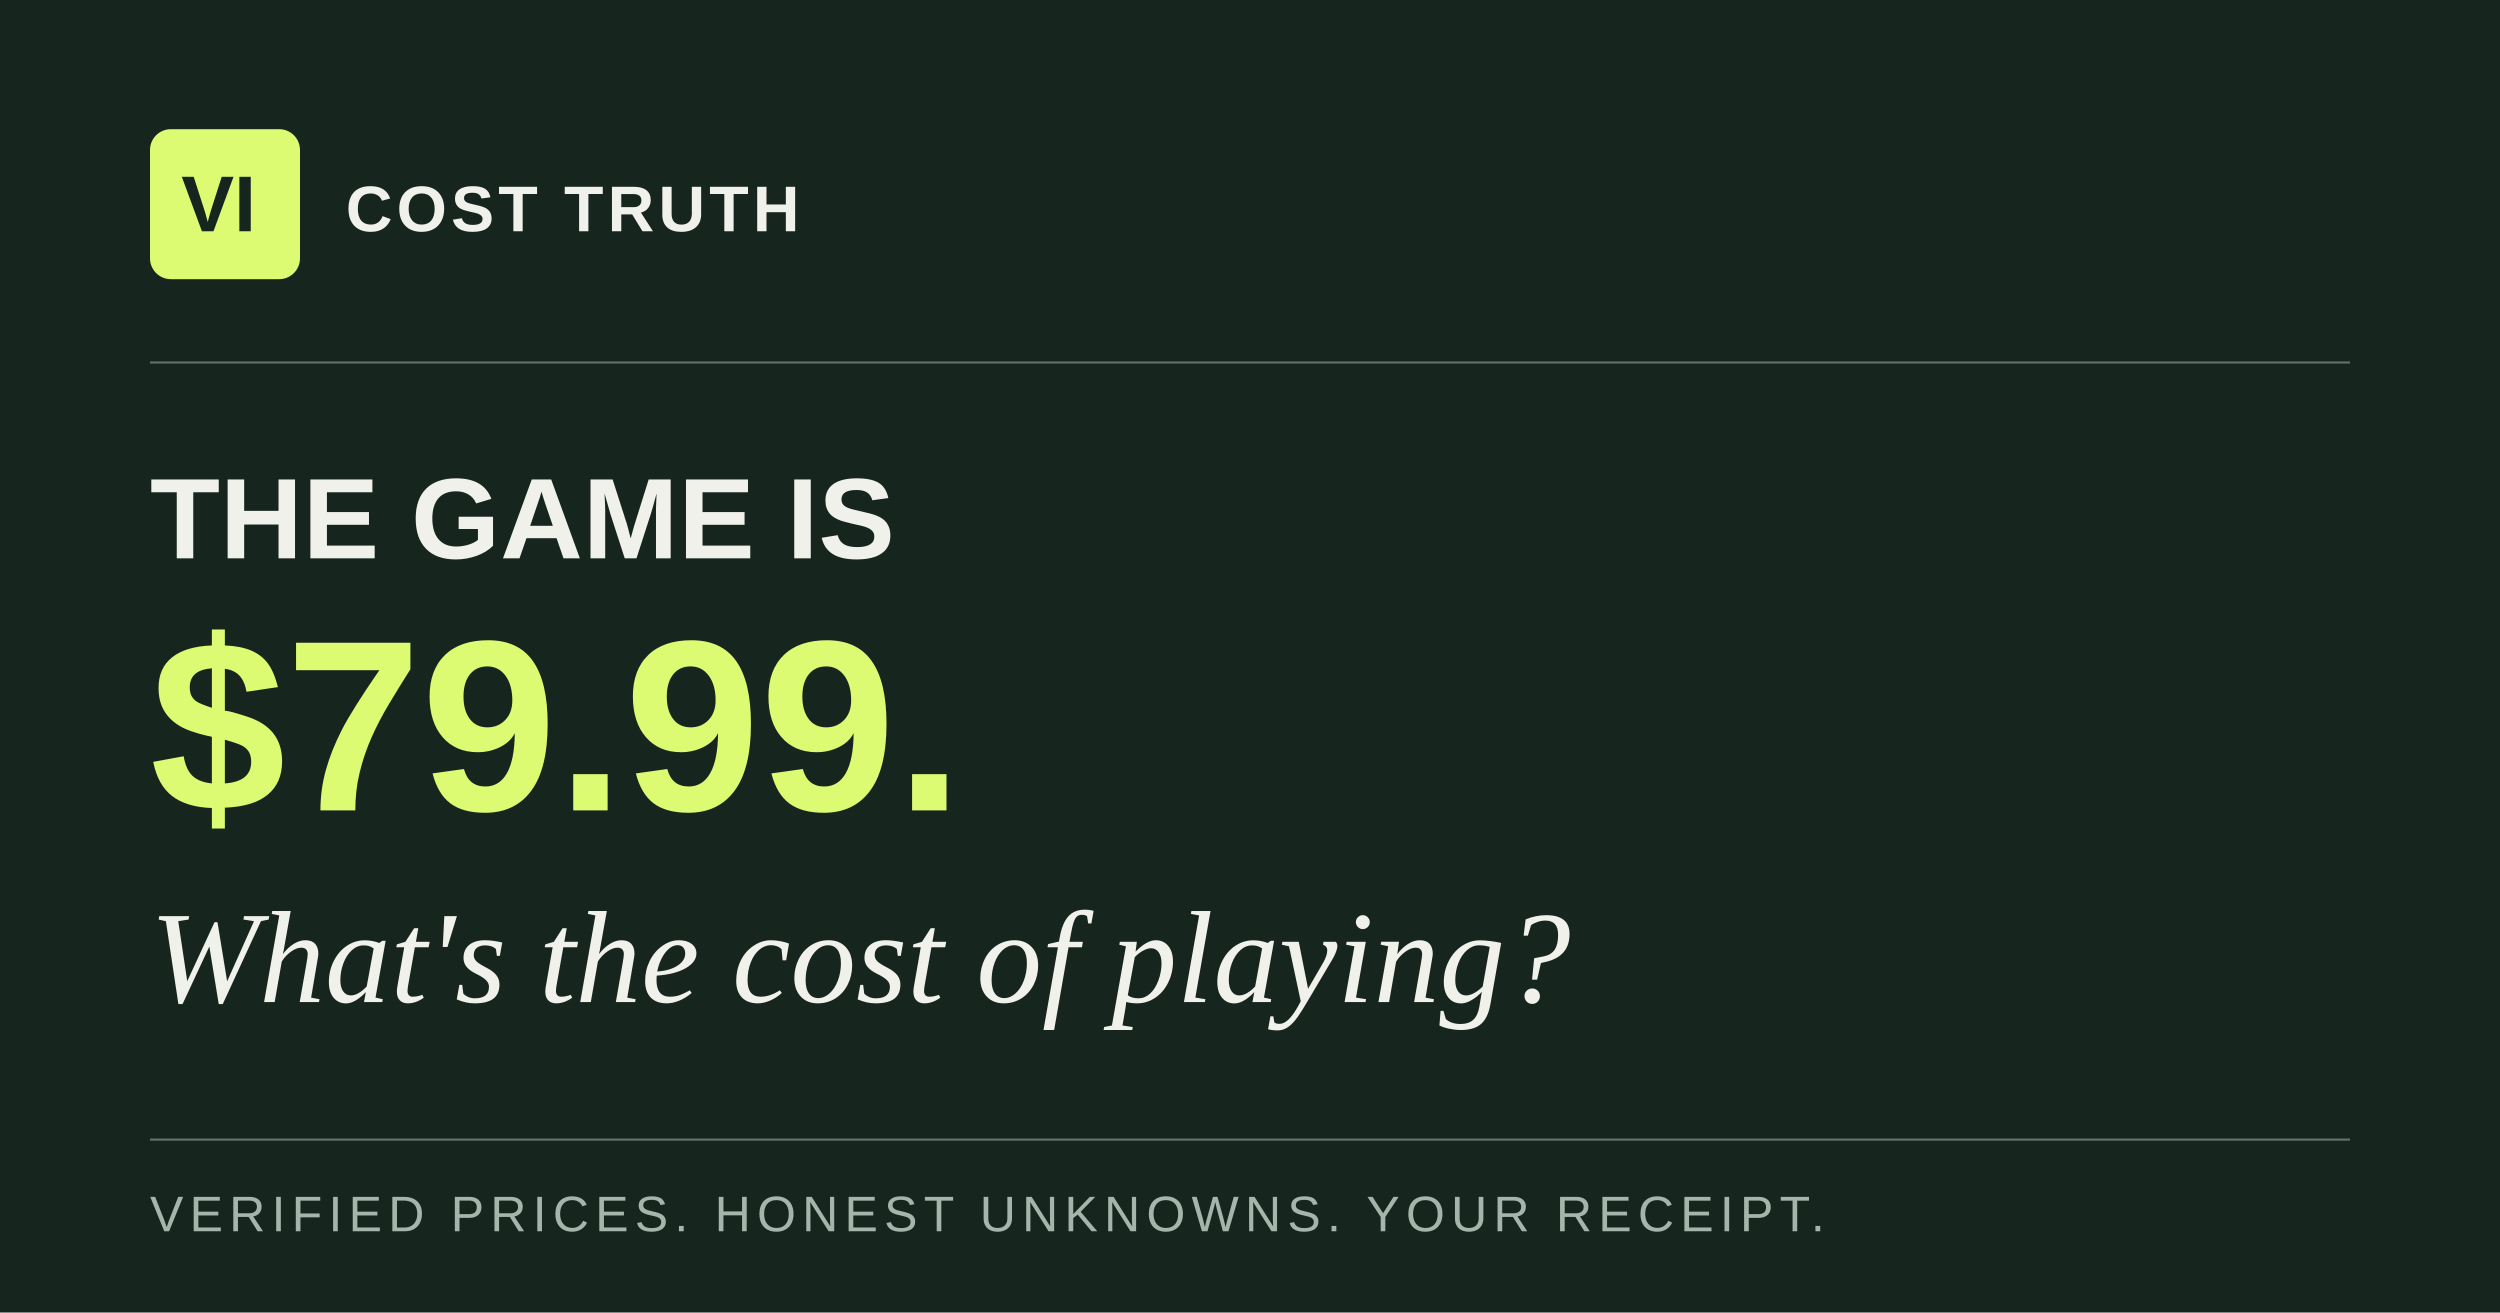
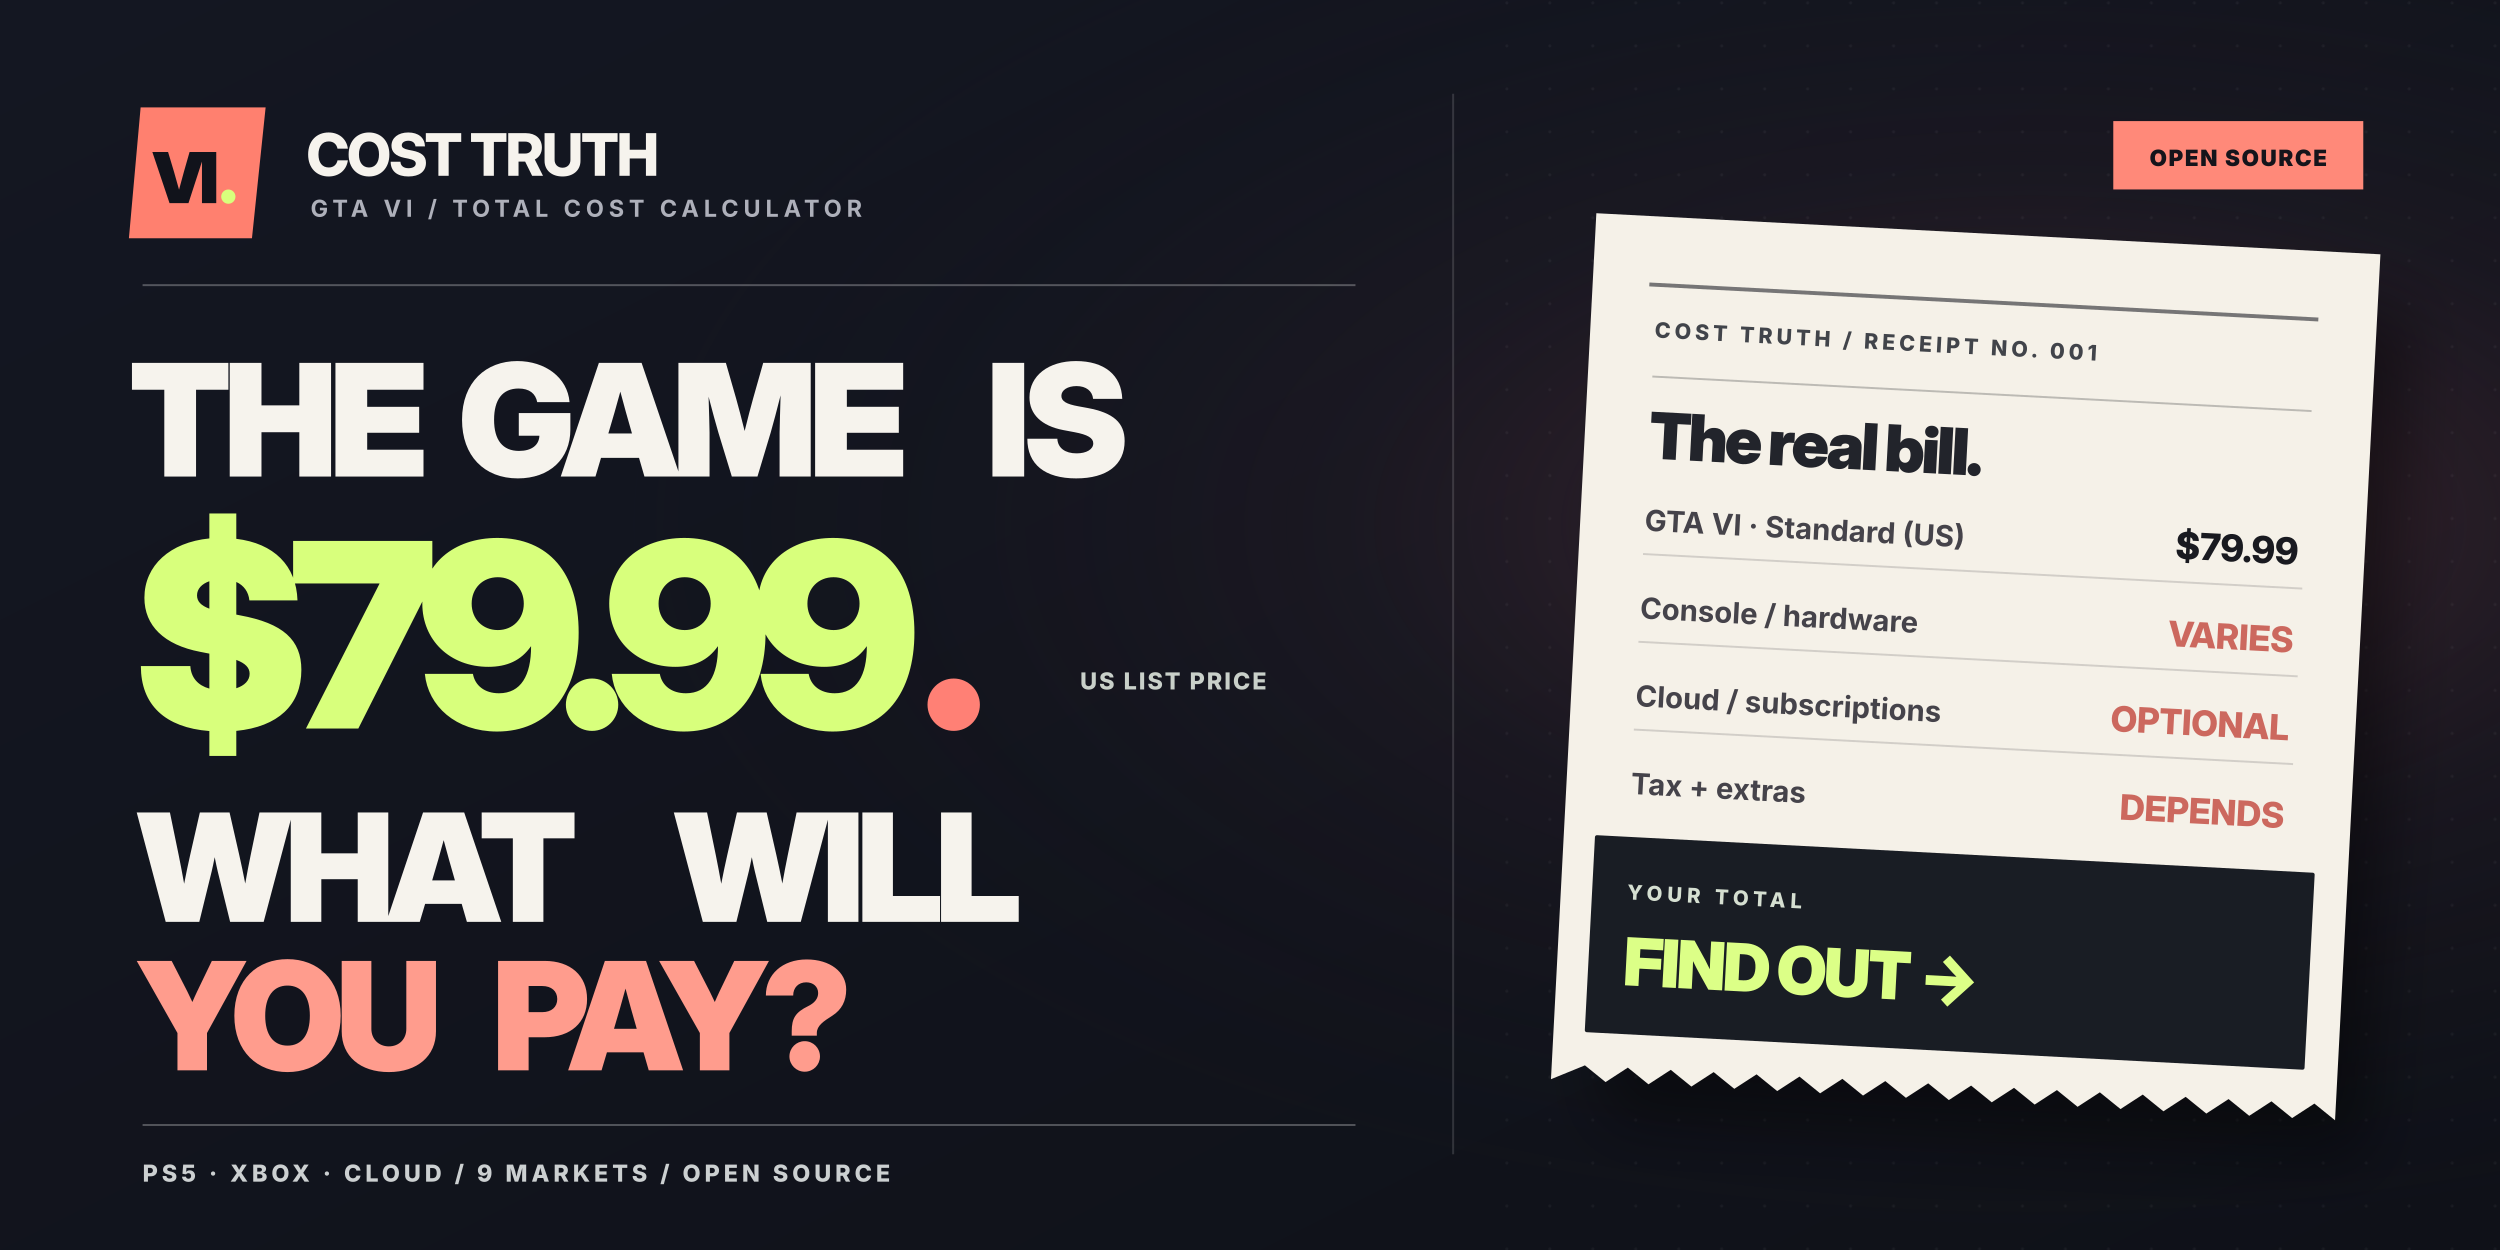
- <svg xmlns="http://www.w3.org/2000/svg" width="1200" height="630" viewBox="0 0 1200 630">
-   <rect width="1200" height="630" fill="#17251f" />
-   <rect x="72" y="62" width="72" height="72" rx="10" fill="#dcfa72" />
-   <text x="87" y="111" font-family="Arial,Helvetica,sans-serif" font-size="38" font-weight="900" fill="#17251f">VI</text>
-   <text x="166" y="111" font-family="Arial,Helvetica,sans-serif" font-size="31" font-weight="800" letter-spacing="2" fill="#f0f1ea">COST TRUTH</text>
-   <path d="M72 174H1128" stroke="#677269" />
-   <text x="72" y="268" font-family="Arial,Helvetica,sans-serif" font-size="55" font-weight="800" fill="#f0f1ea">THE GAME IS</text>
-   <text x="72" y="389" font-family="Arial,Helvetica,sans-serif" font-size="117" font-weight="900" fill="#dcfa72">$79.99.</text>
-   <text x="72" y="481" font-family="Georgia,'Times New Roman',serif" font-style="italic" font-size="63" fill="#f0f1ea">What's the cost of playing?</text>
-   <path d="M72 547H1128" stroke="#677269" />
-   <text x="72" y="591" font-family="Arial,Helvetica,sans-serif" font-size="24" letter-spacing="3" fill="#a6b5ab">VERIFIED PRICES. HONEST UNKNOWNS. YOUR RECEIPT.</text>
+ <svg xmlns="http://www.w3.org/2000/svg" width="1280" height="640" viewBox="0 0 1280 640">
+   <defs>
+     <radialGradient id="atmosphere" cx="81%" cy="42%" r="58%">
+       <stop offset="0" stop-color="#733a47" stop-opacity="0.57" />
+       <stop offset="0.47" stop-color="#392631" stop-opacity="0.21" />
+       <stop offset="1" stop-color="#11131b" stop-opacity="0" />
+     </radialGradient>
+     <linearGradient id="faint" x1="0" y1="0" x2="1" y2="1">
+       <stop offset="0" stop-color="#141722" />
+       <stop offset="1" stop-color="#0f1118" />
+     </linearGradient>
+     <filter id="shadow" x="-45%" y="-45%" width="210%" height="210%">
+       <feGaussianBlur stdDeviation="17" />
+     </filter>
+     <pattern id="dots" width="22" height="22" patternUnits="userSpaceOnUse">
+       <circle cx="1.5" cy="1.5" r="0.8" fill="#ffffff" opacity=".22" />
+     </pattern>
+   </defs>
+   <rect width="1280" height="640" fill="url(#faint)" />
+   <rect width="1280" height="640" fill="url(#atmosphere)" />
+   <rect x="754" y="0" width="526" height="640" fill="url(#dots)" opacity=".19" />
+   <path d="M744 48 V591" stroke="#ffffff" stroke-opacity=".14" stroke-width="1" />
+   <path d="M72 55 H136 L129 122 H66 Z" fill="#ff806f" />
+   <text x="78" y="104" font-family="Inter Display,Inter,Arial,sans-serif" font-weight="900" font-size="36" letter-spacing="-3" fill="#11131b">VI<tspan fill="#d8ff7c">.</tspan>
+   </text>
+   <text x="157" y="90" font-family="Inter Display,Inter,Arial,sans-serif" font-size="30" font-weight="820" letter-spacing="-1.1" fill="#f6f3ed">COST TRUTH</text>
+   <text x="159" y="111" font-family="Inter,Arial,sans-serif" font-size="12" font-weight="700" letter-spacing="2.5" fill="#aeb0ba">GTA VI  /  TOTAL COST CALCULATOR</text>
+   <path d="M73 146 H694" stroke="#ffffff" stroke-opacity=".27" />
+   <text x="66" y="244" font-family="Inter Display,Inter,Arial,sans-serif" font-size="80" font-weight="890" letter-spacing="-4" fill="#f6f3ed">THE</text>
+   <text x="235" y="244" font-family="Inter Display,Inter,Arial,sans-serif" font-size="80" font-weight="890" letter-spacing="-4" fill="#f6f3ed">GAME</text>
+   <text x="505" y="244" font-family="Inter Display,Inter,Arial,sans-serif" font-size="80" font-weight="890" letter-spacing="-4" fill="#f6f3ed">IS</text>
+   <text x="68" y="373" font-family="Inter Display,Inter,Arial,sans-serif" font-size="132" font-weight="920" letter-spacing="-9" fill="#d8ff7c">$79.99<tspan fill="#ff8075">.</tspan>
+   </text>
+   <text x="553" y="353" font-family="Inter,Arial,sans-serif" font-size="12" font-weight="780" letter-spacing="1" fill="#c9d0c9">US LIST PRICE</text>
+   <text x="70" y="472" font-family="Inter Display,Inter,Arial,sans-serif" font-size="77" font-weight="890" letter-spacing="-4" fill="#f6f3ed">WHAT</text>
+   <text x="345" y="472" font-family="Inter Display,Inter,Arial,sans-serif" font-size="77" font-weight="890" letter-spacing="-4" fill="#f6f3ed">WILL</text>
+   <text x="70" y="548" font-family="Inter Display,Inter,Arial,sans-serif" font-size="77" font-weight="890" letter-spacing="-4" fill="#ff9c8d">YOU</text>
+   <text x="252" y="548" font-family="Inter Display,Inter,Arial,sans-serif" font-size="77" font-weight="890" letter-spacing="-4" fill="#ff9c8d">PAY?</text>
+   <path d="M73 576 H694" stroke="#ffffff" stroke-opacity=".27" />
+   <text x="73" y="605" font-family="Inter,Arial,sans-serif" font-size="12" font-weight="760" letter-spacing="2" fill="#ccd0d1">PS5   ·   XBOX   ·   CLOUD      /      9 MARKETS      /      OPEN SOURCE</text>
+   <g transform="rotate(3 1018 350)">
+     <rect x="818" y="132" width="392" height="433" rx="5" fill="#000" opacity=".44" filter="url(#shadow)" transform="translate(14 17)" />
+     <path d="M805 120 H1207 V564 L1196 556 L1185 564 L1174 556 L1163 564 L1152 556 L1141 564 L1130 556 L1119 564 L1108 556 L1097 564 L1086 556 L1075 564 L1064 556 L1053 564 L1042 556 L1031 564 L1020 556 L1009 564 L998 556 L987 564 L976 556 L965 564 L954 556 L943 564 L932 556 L921 564 L910 556 L899 564 L888 556 L877 564 L866 556 L855 564 L844 556 L833 564 L822 556 L805 564 Z" fill="#f5f1e8" />
+     <path d="M834 155 H1177" stroke="#22232a" stroke-opacity=".6" stroke-width="2" />
+     <text x="838" y="182" font-family="Inter,Arial,sans-serif" font-size="11" font-weight="820" letter-spacing="2" fill="#41444a">COST TRUTH  /  RECEIPT NO. 001</text>
+     <path d="M838 202 H1176" stroke="#24252a" stroke-opacity=".27" />
+     <text x="838" y="244" font-family="Inter Display,Inter,Arial,sans-serif" font-size="33" font-weight="850" letter-spacing="-1.6" fill="#22242b">The real bill.</text>
+     <text x="838" y="281" font-family="Inter,Arial,sans-serif" font-size="15" font-weight="730" fill="#45434a">GTA VI · Standard (US)</text>
+     <text x="1173" y="281" text-anchor="end" font-family="Inter Display,Inter,Arial,sans-serif" font-size="19" font-weight="820" fill="#191a20">$79.99</text>
+     <path d="M838 293 H1176" stroke="#24252a" stroke-opacity=".17" />
+     <text x="838" y="326" font-family="Inter,Arial,sans-serif" font-size="15" font-weight="730" fill="#45434a">Console / hardware</text>
+     <text x="1173" y="326" text-anchor="end" font-family="Inter Display,Inter,Arial,sans-serif" font-size="18" font-weight="820" fill="#cc685e">VARIES</text>
+     <path d="M838 338 H1176" stroke="#24252a" stroke-opacity=".17" />
+     <text x="838" y="371" font-family="Inter,Arial,sans-serif" font-size="15" font-weight="730" fill="#45434a">Cloud / subscriptions</text>
+     <text x="1173" y="371" text-anchor="end" font-family="Inter Display,Inter,Arial,sans-serif" font-size="18" font-weight="820" fill="#cc685e">OPTIONAL</text>
+     <path d="M838 383 H1176" stroke="#24252a" stroke-opacity=".17" />
+     <text x="838" y="416" font-family="Inter,Arial,sans-serif" font-size="15" font-weight="730" fill="#45434a">Tax + extras</text>
+     <text x="1173" y="416" text-anchor="end" font-family="Inter Display,Inter,Arial,sans-serif" font-size="18" font-weight="820" fill="#cc685e">DEPENDS</text>
+     <rect x="821" y="438" width="369" height="101" rx="1" fill="#191d24" />
+     <text x="839" y="470" font-family="Inter,Arial,sans-serif" font-size="10.5" font-weight="820" letter-spacing="2.5" fill="#d5dfd1">YOUR TOTAL</text>
+     <text x="839" y="514" font-family="Inter Display,Inter,Arial,sans-serif" font-size="34" font-weight="890" letter-spacing="-1.4" fill="#dcff87">FIND OUT  →</text>
+   </g>
+   <rect x="1082" y="62" width="128" height="35" fill="#ff8979" />
+   <text x="1146" y="85" text-anchor="middle" font-family="Inter,Arial,sans-serif" font-size="11.5" font-weight="850" letter-spacing="0.8" fill="#15141b">OPEN SOURCE</text>
</svg>
